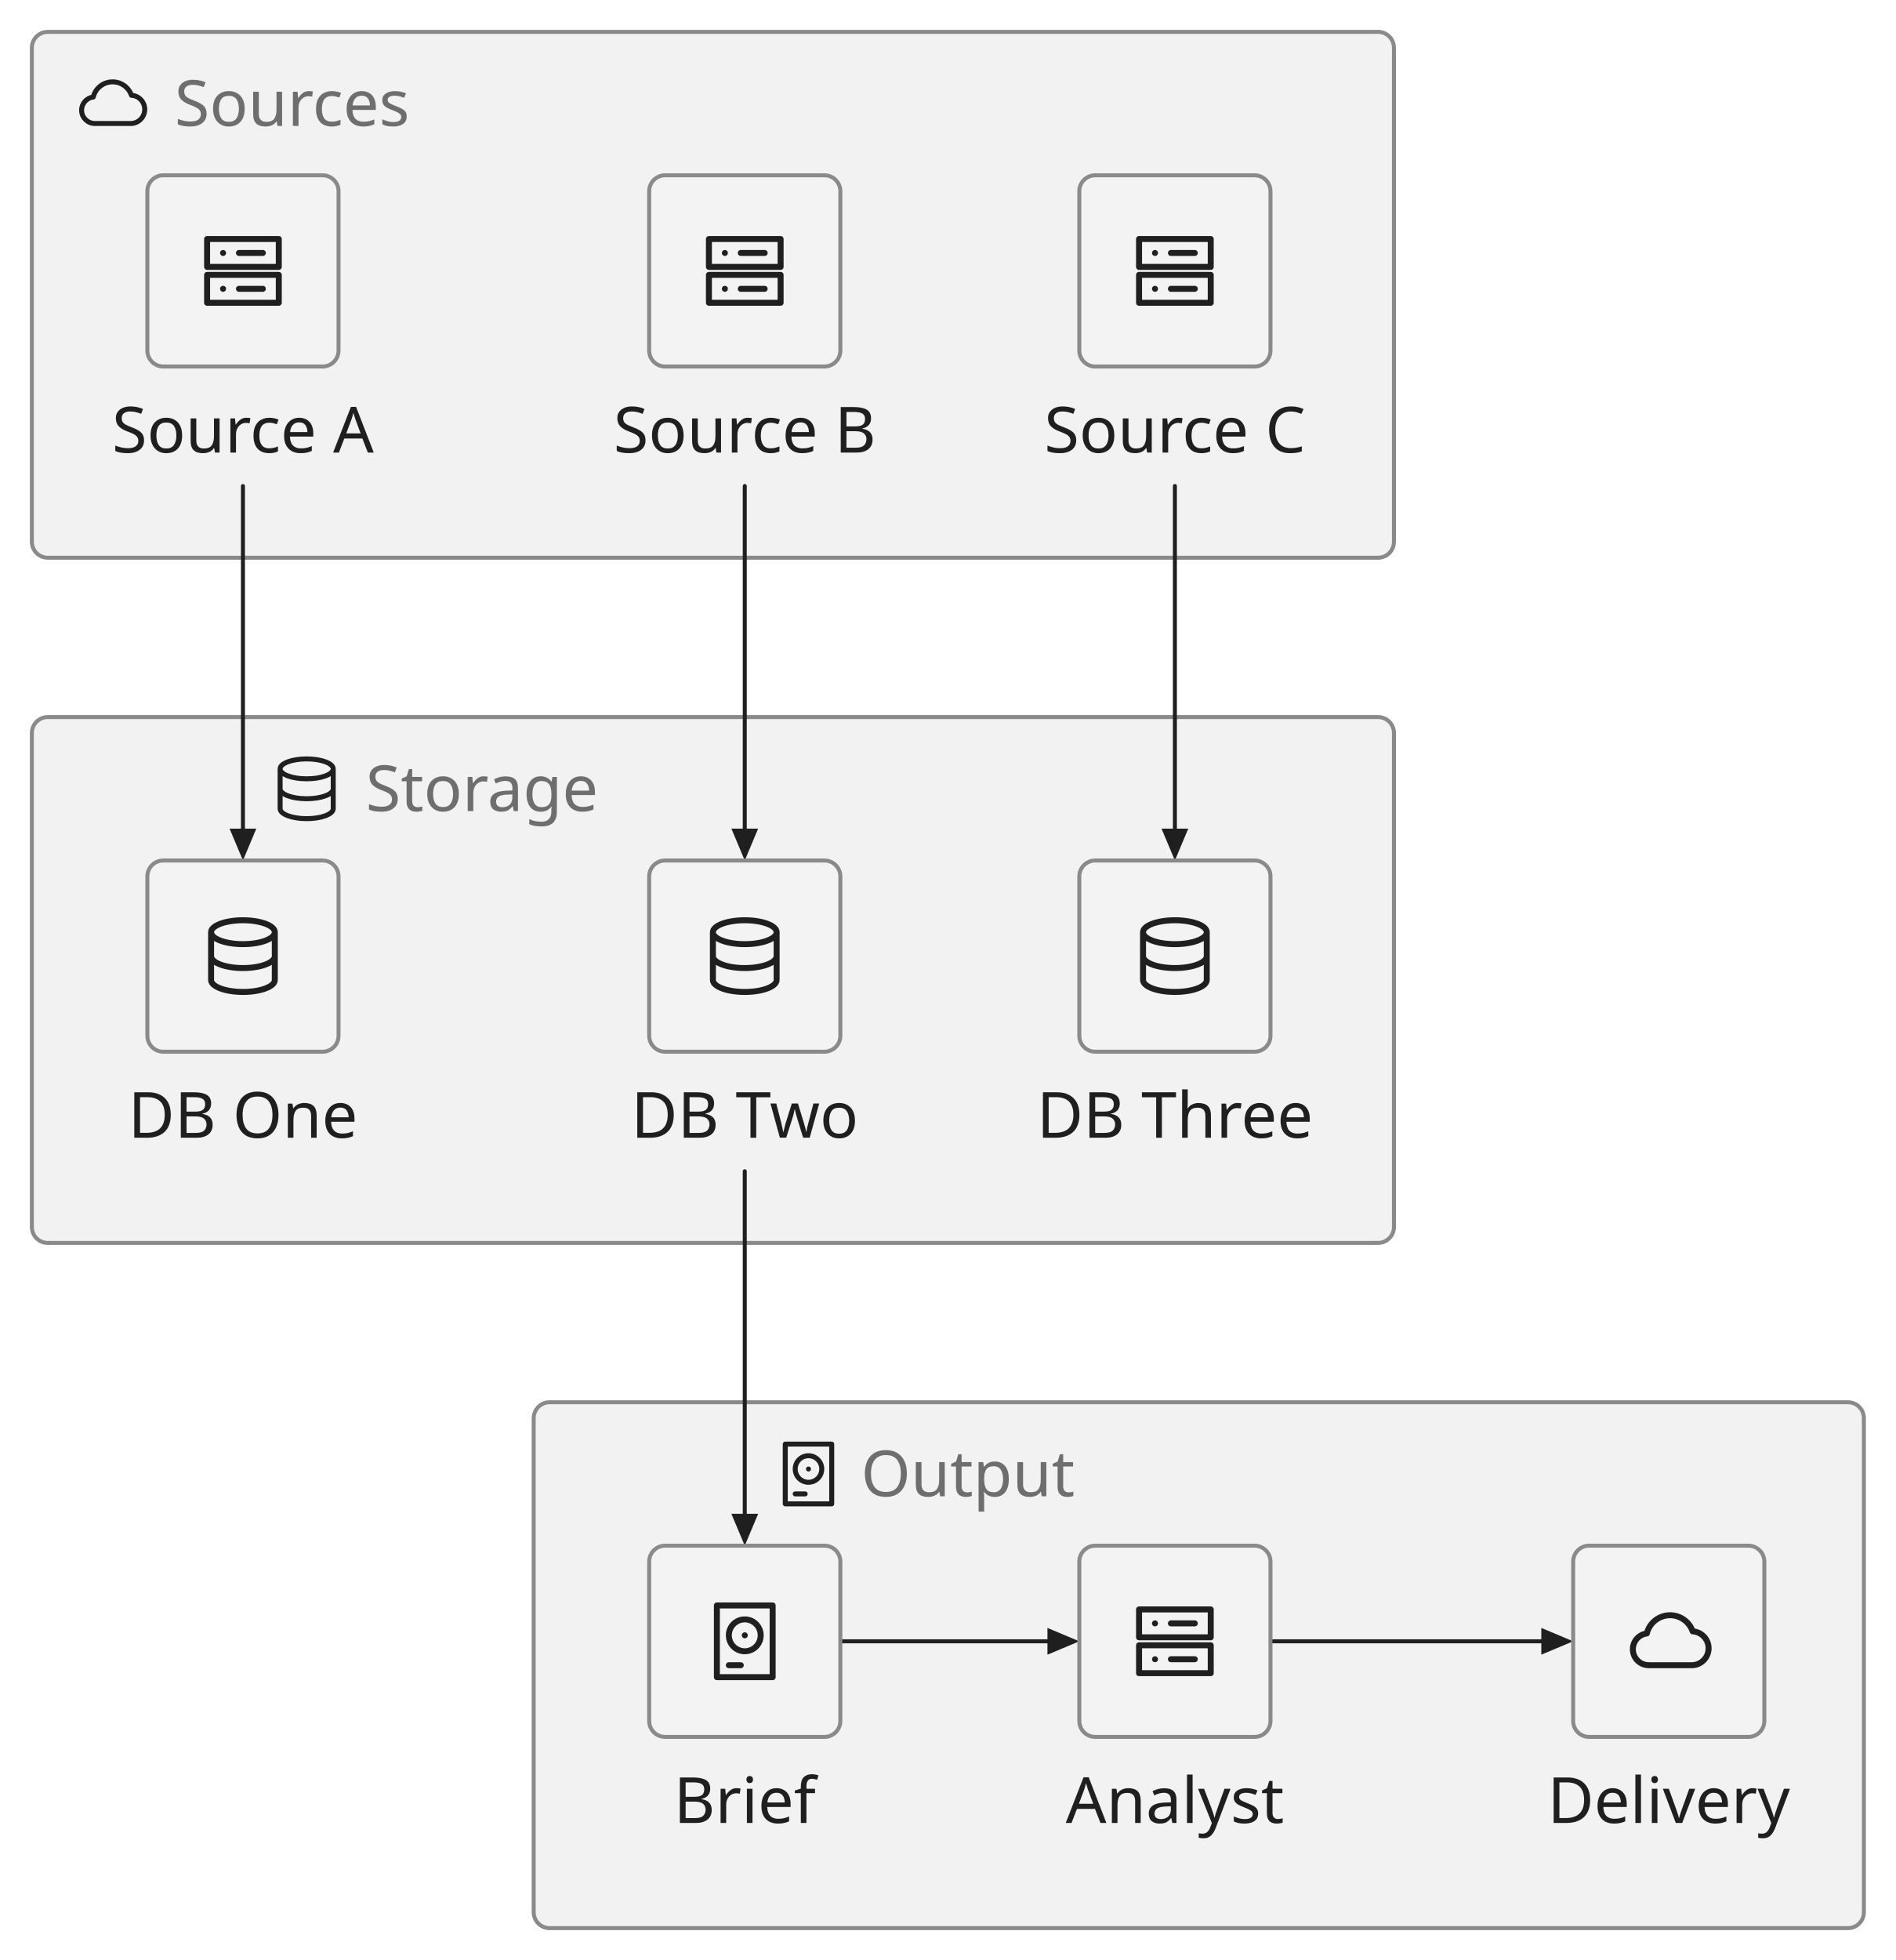
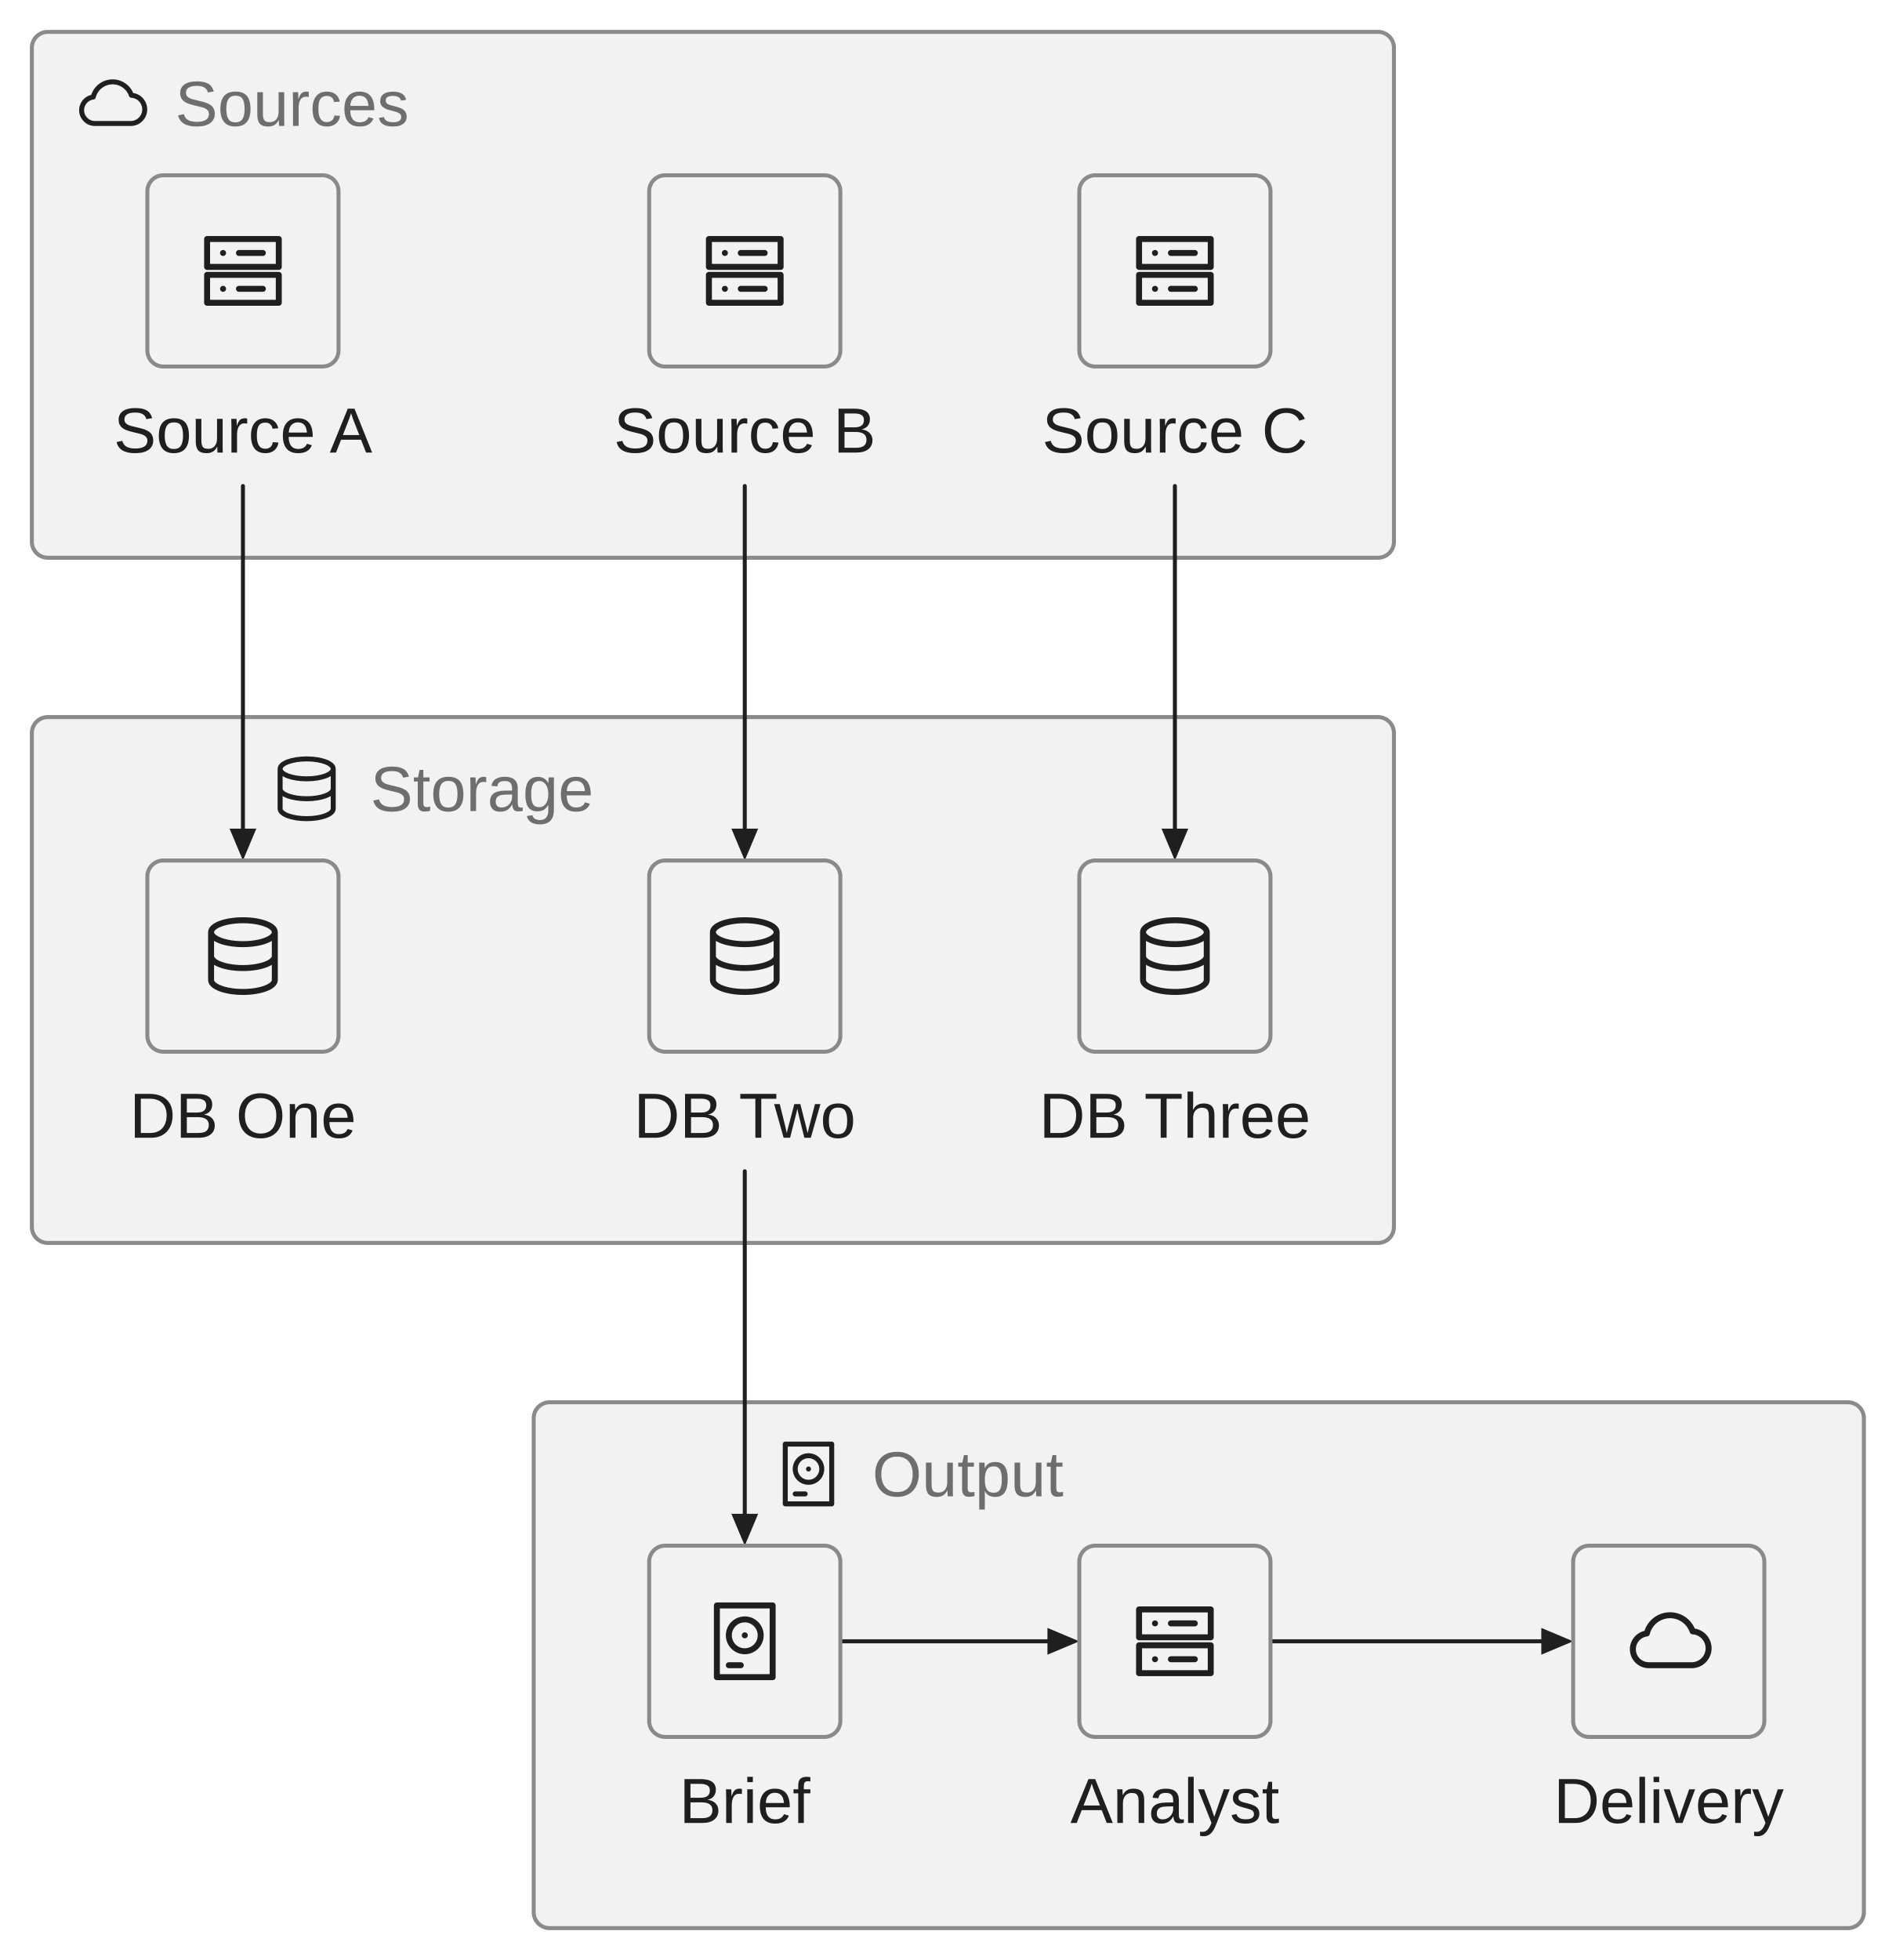
- <svg xmlns="http://www.w3.org/2000/svg" class="pele pele-architecture" viewBox="0 0 476 492" width="476" height="492" font-family="sans-serif" font-size="16" fill="#1f1f1f" role="graphics-document document" aria-roledescription="architecture">
+ <svg xmlns="http://www.w3.org/2000/svg" class="pele pele-architecture" viewBox="0 0 476 492" width="476" height="492" font-family="Arial" font-size="16" fill="#1f1f1f" role="graphics-document document" aria-roledescription="architecture">
  <g transform="translate(8,8)">
    <g class="pele-clusters">
      <g class="pele-cluster" data-id="sources">
        <rect x="0" y="0" width="342" height="132" fill="#e6e6e6" fill-opacity="0.5" stroke="#8a8a8a" rx="4" />
        <g class="pele-icon" data-icon="cloud" fill="none" stroke="#1f1f1f" stroke-width="2" stroke-linecap="round" stroke-linejoin="round" transform="translate(10 8) scale(0.833333)">
          <path d="M7 18a4 4 0 0 1-.5-7.97A6 6 0 0 1 18 9.5a4.25 4.25 0 0 1-.5 8.5z" stroke="#1f1f1f" stroke-width="1.5" />
        </g>
        <text class="pele-cluster-label" fill="#6e6e6e" x="65.34" y="23.6" text-anchor="middle">Sources</text>
      </g>
      <g class="pele-cluster" data-id="storage">
        <rect x="0" y="172" width="342" height="132" fill="#e6e6e6" fill-opacity="0.5" stroke="#8a8a8a" rx="4" />
        <g class="pele-icon" data-icon="database" fill="none" stroke="#1f1f1f" stroke-width="2" stroke-linecap="round" stroke-linejoin="round" transform="translate(59 180) scale(0.833333)">
          <path d="M4 6a8 3 0 1 0 16 0a8 3 0 1 0-16 0M4 6v12a8 3 0 0 0 16 0V6M4 12a8 3 0 0 0 16 0" stroke="#1f1f1f" stroke-width="1.5" />
        </g>
        <text class="pele-cluster-label" fill="#6e6e6e" x="113.02" y="195.6" text-anchor="middle">Storage</text>
      </g>
      <g class="pele-cluster" data-id="output">
        <rect x="126" y="344" width="334" height="132" fill="#e6e6e6" fill-opacity="0.5" stroke="#8a8a8a" rx="4" />
        <g class="pele-icon" data-icon="disk" fill="none" stroke="#1f1f1f" stroke-width="2" stroke-linecap="round" stroke-linejoin="round" transform="translate(185 352) scale(0.833333)">
          <path d="M5 3h14v18H5zM12 6.5a4 4 0 1 0 0 8a4 4 0 1 0 0-8M12 10.5h.01M8 18h3" stroke="#1f1f1f" stroke-width="1.5" />
        </g>
        <text class="pele-cluster-label" fill="#6e6e6e" x="235.02" y="367.6" text-anchor="middle">Output</text>
      </g>
    </g>
    <g class="pele-edges" fill="none" stroke="#1f1f1f" stroke-linecap="round" stroke-linejoin="round">
      <g class="pele-edge" data-id="src_a-db_one">
        <path d="M53,114L53,201" />
        <path class="pele-marker" d="M53,208L49.64,200L56.36,200Z" fill="#1f1f1f" stroke="none" />
      </g>
      <g class="pele-edge" data-id="src_b-db_two">
        <path d="M179,114L179,201" />
        <path class="pele-marker" d="M179,208L175.64,200L182.36,200Z" fill="#1f1f1f" stroke="none" />
      </g>
      <g class="pele-edge" data-id="src_c-db_three">
        <path d="M287,114L287,201" />
        <path class="pele-marker" d="M287,208L283.64,200L290.36,200Z" fill="#1f1f1f" stroke="none" />
      </g>
      <g class="pele-edge" data-id="db_two-brief">
        <path d="M179,286L179,373" />
        <path class="pele-marker" d="M179,380L175.64,372L182.36,372Z" fill="#1f1f1f" stroke="none" />
      </g>
      <g class="pele-edge" data-id="brief-analyst">
        <path d="M203,404L256,404" />
        <path class="pele-marker" d="M263,404L255,407.36L255,400.64Z" fill="#1f1f1f" stroke="none" />
      </g>
      <g class="pele-edge" data-id="analyst-delivery">
        <path d="M311,404L380,404" />
        <path class="pele-marker" d="M387,404L379,407.36L379,400.64Z" fill="#1f1f1f" stroke="none" />
      </g>
    </g>
    <g class="pele-nodes">
      <g class="pele-node pele-service" data-id="src_a" transform="translate(53,36)">
        <rect x="-24" width="48" height="48" fill="#f3f3f3" stroke="#8a8a8a" rx="4" />
        <g class="pele-icon" data-icon="server" fill="none" stroke="#1f1f1f" stroke-width="2" stroke-linecap="round" stroke-linejoin="round" transform="translate(-12 12) scale(1)">
          <path d="M3 4h18v7H3zM3 13h18v7H3zM7 7.5h.01M7 16.5h.01M11 7.5h6M11 16.5h6" stroke="#1f1f1f" stroke-width="1.5" />
        </g>
        <text class="pele-label" x="0" y="69.6" text-anchor="middle">Source A</text>
      </g>
      <g class="pele-node pele-service" data-id="src_b" transform="translate(179,36)">
        <rect x="-24" width="48" height="48" fill="#f3f3f3" stroke="#8a8a8a" rx="4" />
        <g class="pele-icon" data-icon="server" fill="none" stroke="#1f1f1f" stroke-width="2" stroke-linecap="round" stroke-linejoin="round" transform="translate(-12 12) scale(1)">
          <path d="M3 4h18v7H3zM3 13h18v7H3zM7 7.5h.01M7 16.5h.01M11 7.5h6M11 16.5h6" stroke="#1f1f1f" stroke-width="1.5" />
        </g>
        <text class="pele-label" x="0" y="69.6" text-anchor="middle">Source B</text>
      </g>
      <g class="pele-node pele-service" data-id="src_c" transform="translate(287,36)">
        <rect x="-24" width="48" height="48" fill="#f3f3f3" stroke="#8a8a8a" rx="4" />
        <g class="pele-icon" data-icon="server" fill="none" stroke="#1f1f1f" stroke-width="2" stroke-linecap="round" stroke-linejoin="round" transform="translate(-12 12) scale(1)">
          <path d="M3 4h18v7H3zM3 13h18v7H3zM7 7.5h.01M7 16.5h.01M11 7.5h6M11 16.5h6" stroke="#1f1f1f" stroke-width="1.5" />
        </g>
        <text class="pele-label" x="0" y="69.6" text-anchor="middle">Source C</text>
      </g>
      <g class="pele-node pele-service" data-id="db_one" transform="translate(53,208)">
        <rect x="-24" width="48" height="48" fill="#f3f3f3" stroke="#8a8a8a" rx="4" />
        <g class="pele-icon" data-icon="database" fill="none" stroke="#1f1f1f" stroke-width="2" stroke-linecap="round" stroke-linejoin="round" transform="translate(-12 12) scale(1)">
          <path d="M4 6a8 3 0 1 0 16 0a8 3 0 1 0-16 0M4 6v12a8 3 0 0 0 16 0V6M4 12a8 3 0 0 0 16 0" stroke="#1f1f1f" stroke-width="1.5" />
        </g>
        <text class="pele-label" x="0" y="69.6" text-anchor="middle">DB One</text>
      </g>
      <g class="pele-node pele-service" data-id="db_two" transform="translate(179,208)">
        <rect x="-24" width="48" height="48" fill="#f3f3f3" stroke="#8a8a8a" rx="4" />
        <g class="pele-icon" data-icon="database" fill="none" stroke="#1f1f1f" stroke-width="2" stroke-linecap="round" stroke-linejoin="round" transform="translate(-12 12) scale(1)">
          <path d="M4 6a8 3 0 1 0 16 0a8 3 0 1 0-16 0M4 6v12a8 3 0 0 0 16 0V6M4 12a8 3 0 0 0 16 0" stroke="#1f1f1f" stroke-width="1.5" />
        </g>
        <text class="pele-label" x="0" y="69.6" text-anchor="middle">DB Two</text>
      </g>
      <g class="pele-node pele-service" data-id="db_three" transform="translate(287,208)">
        <rect x="-24" width="48" height="48" fill="#f3f3f3" stroke="#8a8a8a" rx="4" />
        <g class="pele-icon" data-icon="database" fill="none" stroke="#1f1f1f" stroke-width="2" stroke-linecap="round" stroke-linejoin="round" transform="translate(-12 12) scale(1)">
          <path d="M4 6a8 3 0 1 0 16 0a8 3 0 1 0-16 0M4 6v12a8 3 0 0 0 16 0V6M4 12a8 3 0 0 0 16 0" stroke="#1f1f1f" stroke-width="1.5" />
        </g>
        <text class="pele-label" x="0" y="69.6" text-anchor="middle">DB Three</text>
      </g>
      <g class="pele-node pele-service" data-id="brief" transform="translate(179,380)">
        <rect x="-24" width="48" height="48" fill="#f3f3f3" stroke="#8a8a8a" rx="4" />
        <g class="pele-icon" data-icon="disk" fill="none" stroke="#1f1f1f" stroke-width="2" stroke-linecap="round" stroke-linejoin="round" transform="translate(-12 12) scale(1)">
          <path d="M5 3h14v18H5zM12 6.5a4 4 0 1 0 0 8a4 4 0 1 0 0-8M12 10.5h.01M8 18h3" stroke="#1f1f1f" stroke-width="1.5" />
        </g>
        <text class="pele-label" x="0" y="69.6" text-anchor="middle">Brief</text>
      </g>
      <g class="pele-node pele-service" data-id="analyst" transform="translate(287,380)">
        <rect x="-24" width="48" height="48" fill="#f3f3f3" stroke="#8a8a8a" rx="4" />
        <g class="pele-icon" data-icon="server" fill="none" stroke="#1f1f1f" stroke-width="2" stroke-linecap="round" stroke-linejoin="round" transform="translate(-12 12) scale(1)">
          <path d="M3 4h18v7H3zM3 13h18v7H3zM7 7.5h.01M7 16.5h.01M11 7.5h6M11 16.5h6" stroke="#1f1f1f" stroke-width="1.5" />
        </g>
        <text class="pele-label" x="0" y="69.6" text-anchor="middle">Analyst</text>
      </g>
      <g class="pele-node pele-service" data-id="delivery" transform="translate(411,380)">
        <rect x="-24" width="48" height="48" fill="#f3f3f3" stroke="#8a8a8a" rx="4" />
        <g class="pele-icon" data-icon="cloud" fill="none" stroke="#1f1f1f" stroke-width="2" stroke-linecap="round" stroke-linejoin="round" transform="translate(-12 12) scale(1)">
          <path d="M7 18a4 4 0 0 1-.5-7.97A6 6 0 0 1 18 9.5a4.25 4.25 0 0 1-.5 8.5z" stroke="#1f1f1f" stroke-width="1.5" />
        </g>
        <text class="pele-label" x="0" y="69.6" text-anchor="middle">Delivery</text>
      </g>
    </g>
  </g>
</svg>
